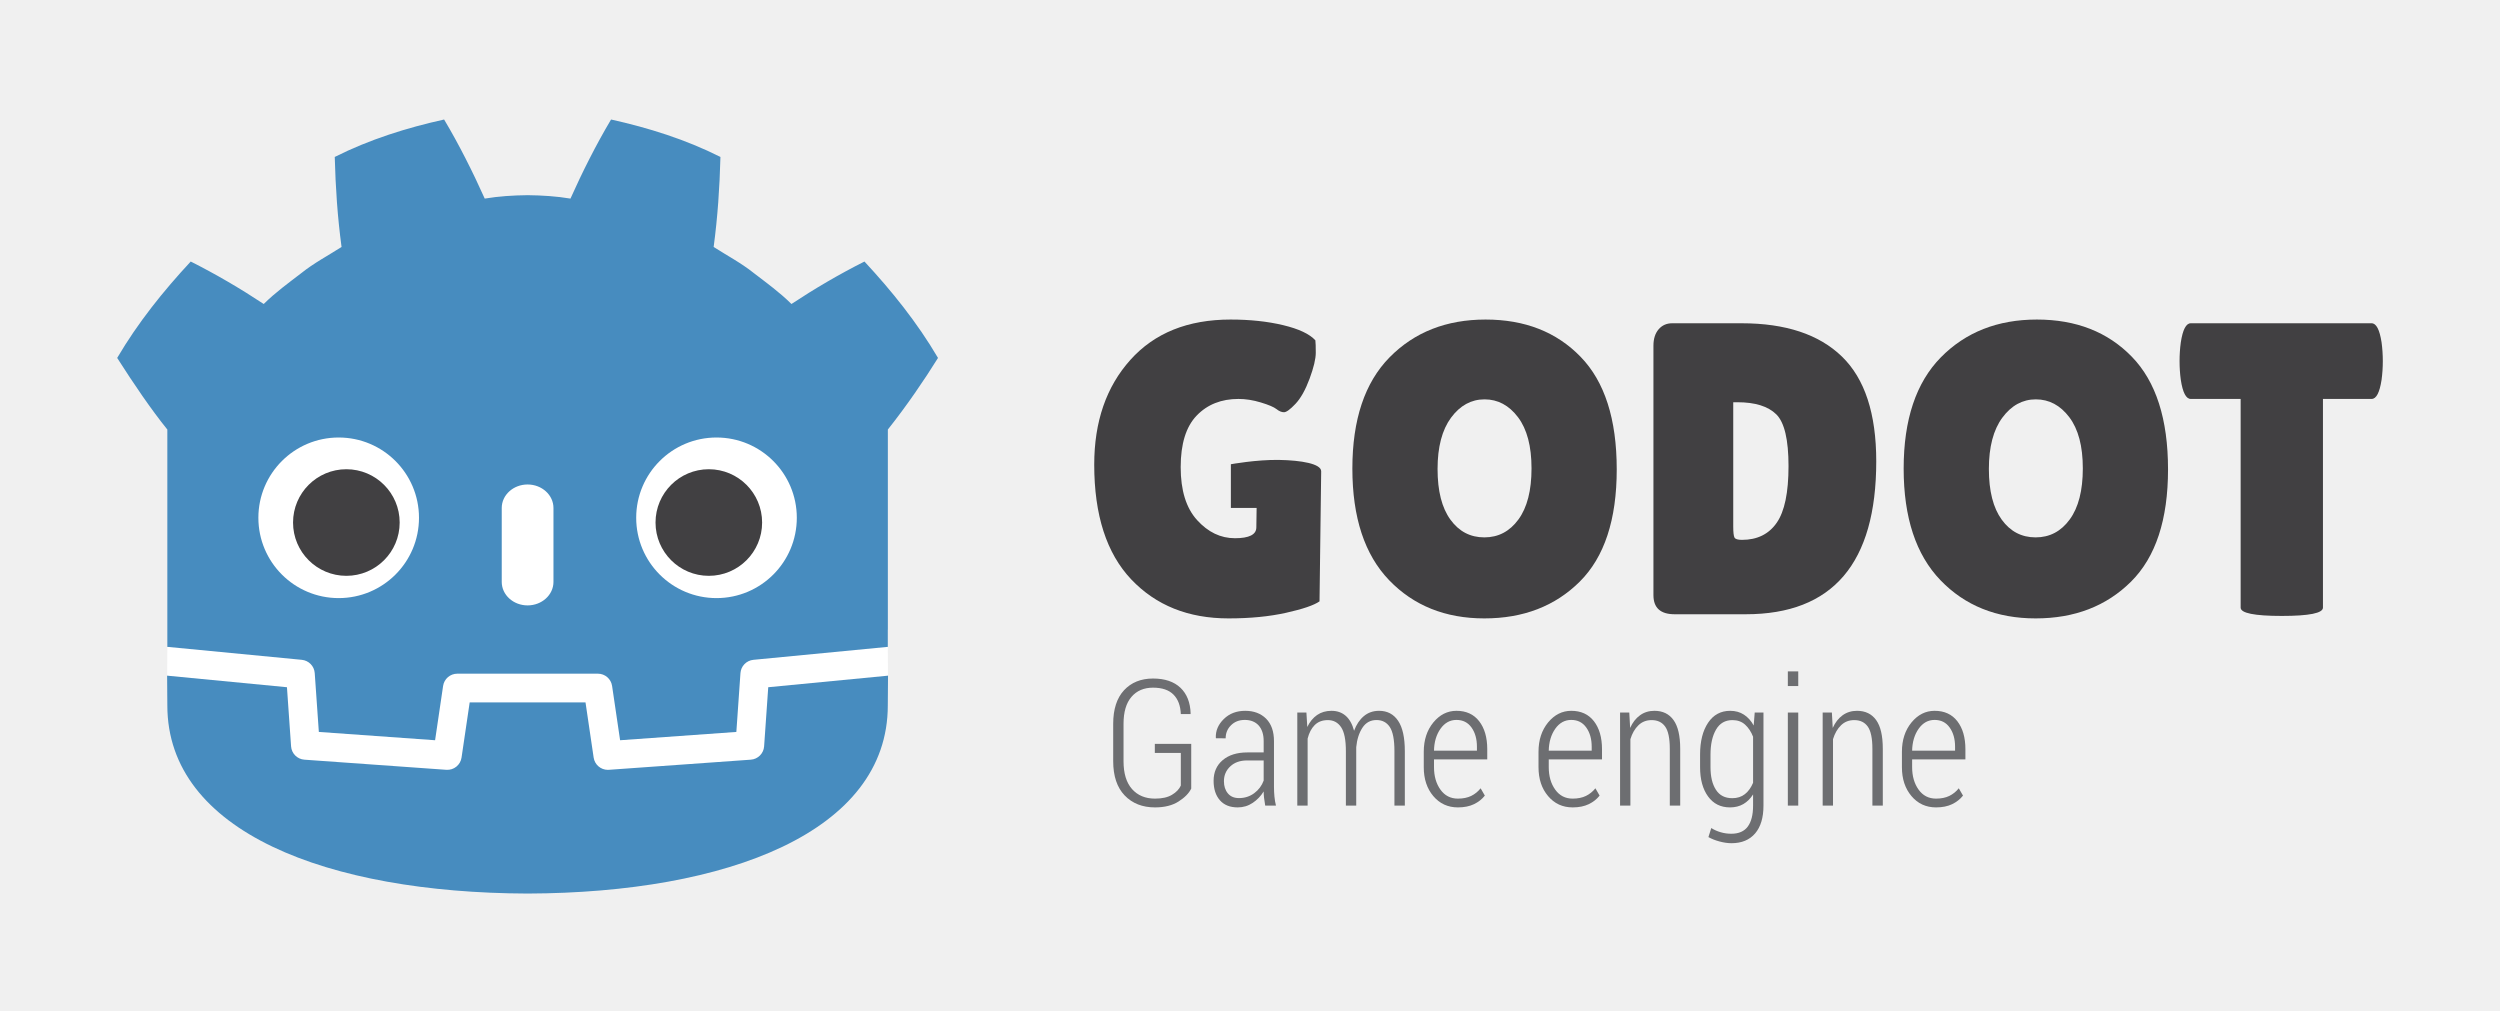
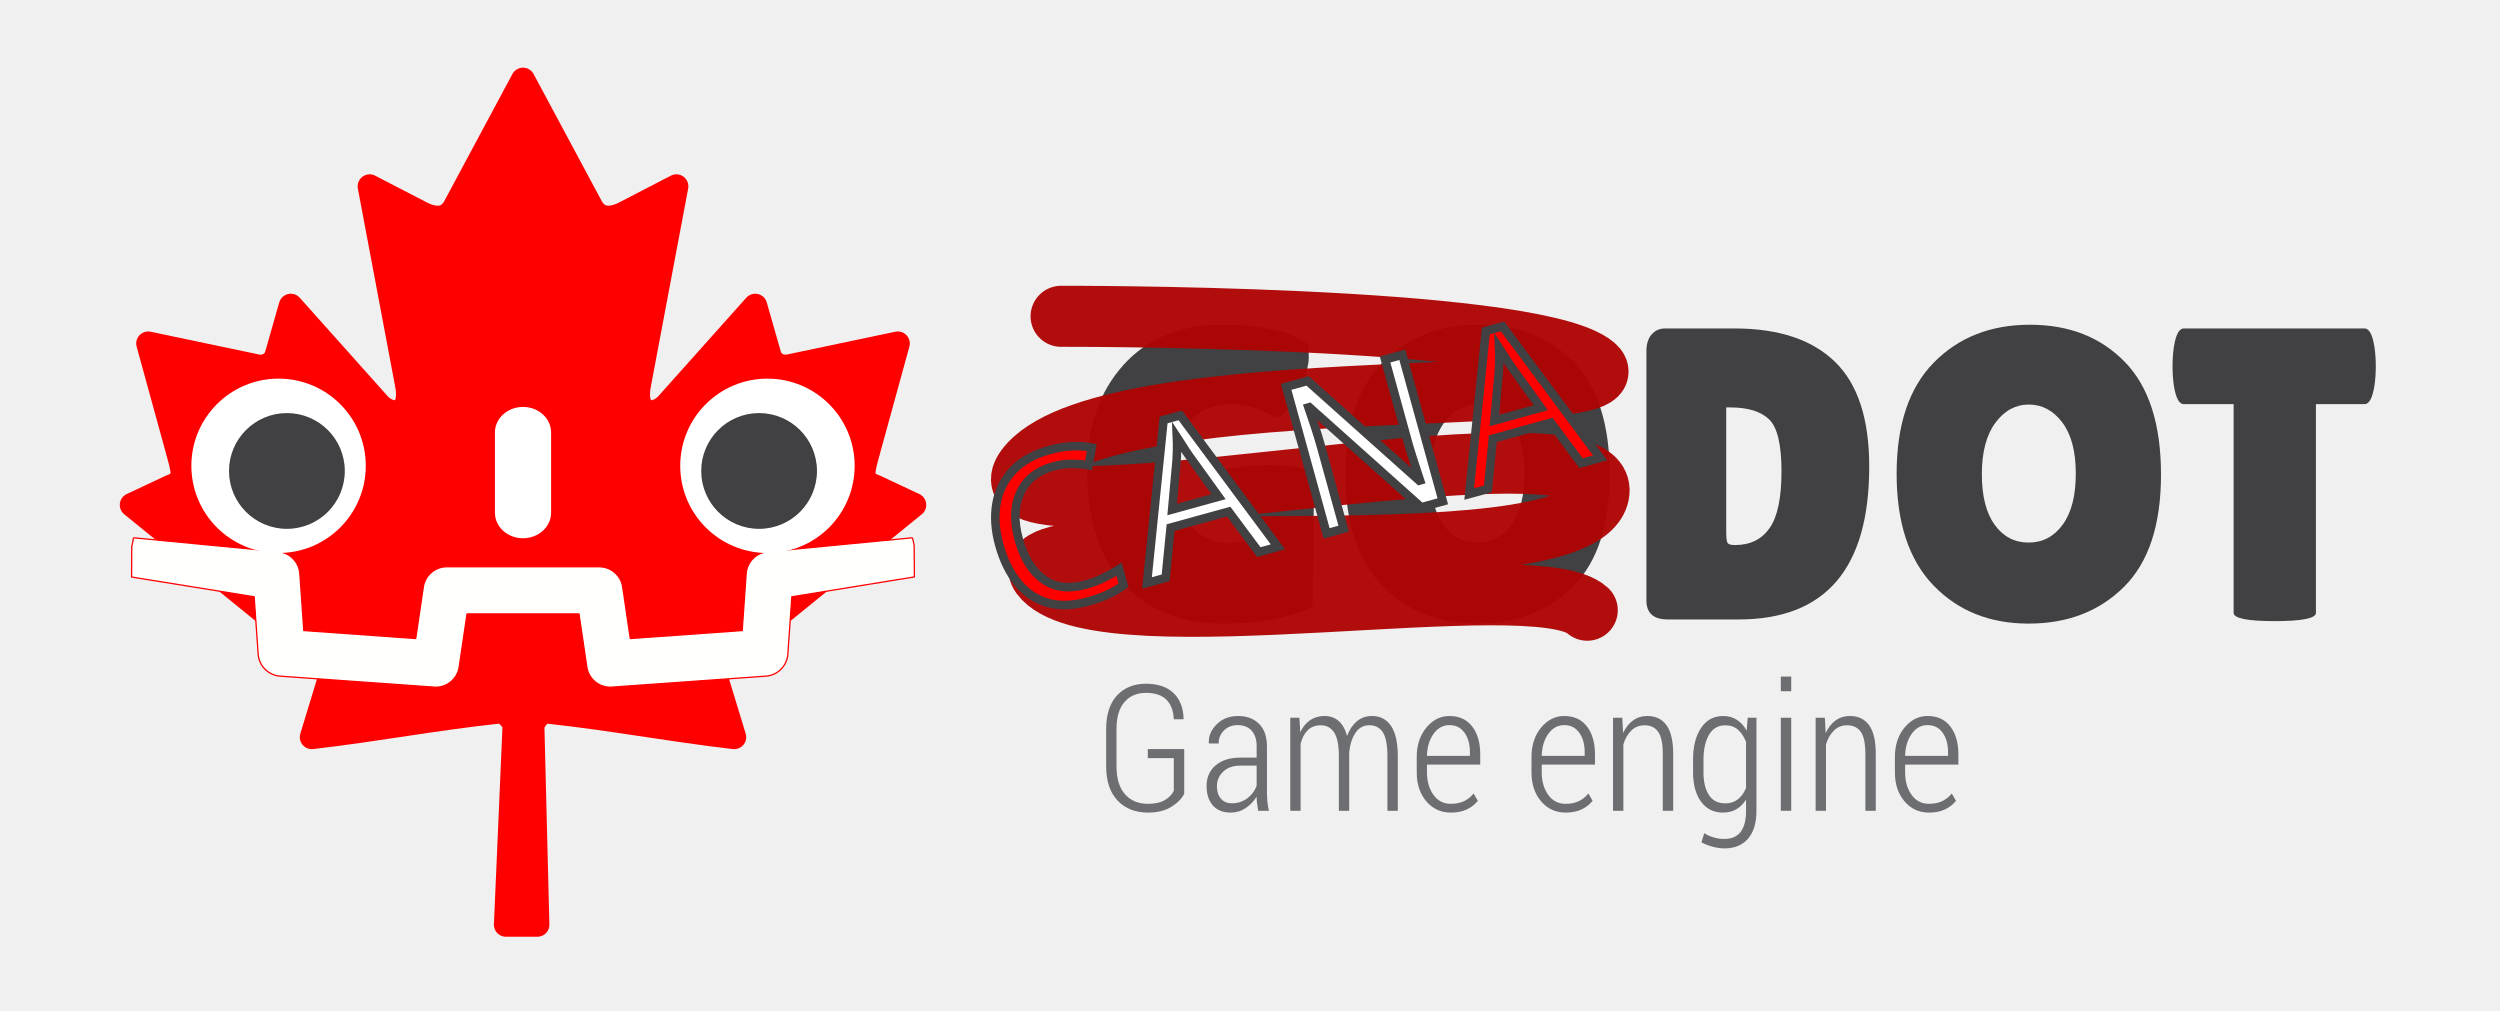
<svg xmlns="http://www.w3.org/2000/svg" id="svg2" version="1.1" xml:space="preserve" width="1024" height="414" viewBox="0 0 960 388.125">
  <defs id="defs6">
+     <rect x="379.95" y="34.06" width="391.107" height="76.93" id="rect10397" />
+     <rect x="374.077" y="37.584" width="337.668" height="68.708" id="rect8477" />
    <clipPath clipPathUnits="userSpaceOnUse" id="clipPath16">
      <path d="M 0,595.276 H 841.89 V 0 H 0 Z" id="path18" />
    </clipPath>
  </defs>
  <g id="g10" transform="matrix(1.25,0,0,-1.25,-94.25,597.4987)">
    <g id="g12">
      <g id="g14" clip-path="url(#clipPath16)">
-         <g id="g20" transform="matrix(1.131053,0,0,1.131053,531.4495,355.3157)" style="stroke-width:0.884">
+         <g id="g20" transform="matrix(1.131053,0,0,1.131053,529.2915,353.721)" style="stroke-width:0.884">
          <path d="m 0,0 c -3.611,0 -6.636,-1.659 -9.09,-4.967 -2.441,-3.311 -3.668,-7.958 -3.668,-13.938 0,-5.993 1.166,-10.581 3.503,-13.778 2.333,-3.207 5.398,-4.804 9.2,-4.804 3.8,0 6.887,1.617 9.258,4.862 2.371,3.233 3.559,7.861 3.559,13.886 0,6.02 -1.227,10.654 -3.673,13.89 C 6.646,-1.617 3.616,0 0,0 m -0.055,-59.493 c -10.573,0 -19.195,3.46 -25.859,10.379 -6.655,6.925 -9.984,17.03 -9.984,30.314 0,13.292 3.367,23.356 10.101,30.209 6.736,6.844 15.431,10.269 26.082,10.269 10.649,0 19.251,-3.363 25.794,-10.109 6.555,-6.733 9.827,-16.94 9.827,-30.591 0,-13.661 -3.348,-23.822 -10.05,-30.49 -6.702,-6.654 -15.333,-9.981 -25.911,-9.981" style="fill:#414042;fill-opacity:1;fill-rule:nonzero;stroke:none;stroke-width:0.884" id="path22" />
        </g>
-         <g id="g24" transform="matrix(1.131053,0,0,1.131053,607.8515,354.431)" style="stroke-width:0.884">
+         <g id="g24" transform="matrix(1.131053,0,0,1.131053,605.6935,352.8363)" style="fill:#414042;fill-opacity:1;stroke-width:0.884">
          <path d="m 0,0 v -33.768 c 0,-1.577 0.116,-2.571 0.342,-2.988 0.224,-0.415 0.903,-0.623 2.029,-0.623 4.144,0 7.283,1.548 9.429,4.634 2.151,3.083 3.215,8.216 3.215,15.405 0,7.192 -1.113,11.878 -3.325,14.055 C 9.467,-1.102 5.946,0 1.129,0 Z m -21.675,-52.392 v 67.735 c 0,1.883 0.468,3.369 1.413,4.471 0.939,1.085 2.161,1.636 3.671,1.636 H 2.263 c 11.965,0 21.053,-3.018 27.257,-9.04 6.215,-6.02 9.322,-15.499 9.322,-28.447 0,-27.7 -11.821,-41.547 -35.456,-41.547 h -19.302 c -3.836,0 -5.759,1.727 -5.759,5.192" style="fill:#414042;fill-opacity:1;fill-rule:nonzero;stroke:none;stroke-width:0.884" id="path26" />
        </g>
-         <g id="g28" transform="matrix(1.131053,0,0,1.131053,700.8107,355.3157)" style="stroke-width:0.884">
+         <g id="g28" transform="matrix(1.131053,0,0,1.131053,698.6526,353.721)" style="stroke-width:0.884">
          <path d="m 0,0 c -3.612,0 -6.645,-1.659 -9.095,-4.967 -2.44,-3.311 -3.662,-7.958 -3.662,-13.938 0,-5.993 1.169,-10.581 3.499,-13.778 2.33,-3.207 5.398,-4.804 9.2,-4.804 3.801,0 6.89,1.617 9.258,4.862 2.372,3.233 3.56,7.861 3.56,13.886 0,6.02 -1.225,10.654 -3.671,13.89 C 6.642,-1.617 3.616,0 0,0 m -0.058,-59.493 c -10.577,0 -19.193,3.46 -25.851,10.379 -6.663,6.925 -9.993,17.03 -9.993,30.314 0,13.292 3.367,23.356 10.1,30.209 6.741,6.844 15.431,10.269 26.086,10.269 10.651,0 19.246,-3.363 25.797,-10.109 6.55,-6.733 9.822,-16.94 9.822,-30.591 0,-13.661 -3.349,-23.822 -10.05,-30.49 -6.699,-6.654 -15.338,-9.981 -25.911,-9.981" style="fill:#414042;fill-opacity:1;fill-rule:nonzero;stroke:none;stroke-width:0.884" id="path30" />
        </g>
-         <g id="g32" transform="matrix(1.131053,0,0,1.131053,789.0113,291.3351)" style="stroke-width:0.884">
+         <g id="g32" transform="matrix(1.131053,0,0,1.131053,786.8533,289.7405)" style="stroke-width:0.884">
          <path d="m 0,0 c 0,-1.496 -3.721,-2.255 -11.176,-2.255 -7.448,0 -11.18,0.759 -11.18,2.255 v 56.681 h -13.545 c -1.281,0 -2.185,1.727 -2.71,5.198 -0.226,1.652 -0.334,3.343 -0.334,5.077 0,1.724 0.108,3.422 0.334,5.077 0.525,3.462 1.429,5.202 2.71,5.202 h 49.112 c 1.279,0 2.179,-1.74 2.712,-5.202 0.221,-1.655 0.335,-3.353 0.335,-5.077 0,-1.734 -0.114,-3.425 -0.335,-5.077 C 15.39,58.408 14.49,56.681 13.211,56.681 H 0 Z" style="fill:#414042;fill-opacity:1;fill-rule:nonzero;stroke:none;stroke-width:0.884" id="path34" />
        </g>
-         <g id="g36" transform="matrix(1.131053,0,0,1.131053,468.2655,336.7128)" style="stroke-width:0.884">
+         <g id="g36" transform="matrix(1.131053,0,0,1.131053,466.1074,335.1181)" style="stroke-width:0.884">
          <path d="m 0,0 c -6.078,0.094 -13.034,-1.173 -13.034,-1.173 v -11.863 h 6.995 l -0.078,-5.288 c 0,-1.959 -1.942,-2.943 -5.815,-2.943 -3.878,0 -7.303,1.642 -10.274,4.917 -2.978,3.279 -4.459,8.072 -4.459,14.388 0,6.329 1.447,10.995 4.345,14.006 2.892,3.008 6.683,4.517 11.346,4.517 1.959,0 3.987,-0.316 6.096,-0.961 2.11,-0.639 3.519,-1.238 4.238,-1.799 0.713,-0.577 1.391,-0.85 2.032,-0.85 0.638,0 1.671,0.746 3.1,2.255 1.431,1.505 2.713,3.786 3.844,6.827 1.126,3.057 1.69,5.4 1.69,7.062 0,1.649 -0.036,2.786 -0.109,3.386 -1.581,1.73 -4.499,3.102 -8.755,4.122 -4.248,1.017 -9.011,1.522 -14.28,1.522 -11.594,0 -20.66,-3.65 -27.207,-10.95 -6.552,-7.303 -9.822,-16.783 -9.822,-28.452 0,-13.701 3.347,-24.087 10.041,-31.162 6.706,-7.074 15.51,-10.607 26.425,-10.607 5.87,0 11.08,0.505 15.632,1.522 4.557,1.013 7.586,2.053 9.093,3.105 l 0.452,35.33 C 11.496,-1.036 6.078,-0.104 0,0" style="fill:#414042;fill-opacity:1;fill-rule:nonzero;stroke:none;stroke-width:0.884" id="path38" />
        </g>
-         <g id="g40" transform="matrix(1.131053,0,0,1.131053,441.3472,235.7512)" style="stroke-width:0.884">
+         <g id="g40" transform="matrix(1.131053,0,0,1.131053,439.1892,234.1566)" style="stroke-width:0.884">
          <path d="m 0,0 c -0.624,-1.28 -1.771,-2.454 -3.449,-3.516 -1.676,-1.069 -3.805,-1.6 -6.391,-1.6 -3.412,0 -6.156,1.075 -8.24,3.249 -2.076,2.157 -3.116,5.266 -3.116,9.323 v 10.116 c 0,3.969 0.98,7.013 2.946,9.138 1.962,2.108 4.59,3.177 7.872,3.177 3.208,0 5.695,-0.844 7.455,-2.513 1.755,-1.675 2.677,-4.015 2.757,-7.003 L -0.21,20.238 h -2.619 c -0.094,2.29 -0.759,4.057 -2.01,5.305 -1.244,1.238 -3.095,1.864 -5.539,1.864 -2.473,0 -4.432,-0.837 -5.866,-2.516 -1.43,-1.675 -2.143,-4.103 -2.143,-7.293 V 7.424 c 0,-3.308 0.771,-5.83 2.311,-7.567 1.54,-1.724 3.616,-2.588 6.236,-2.588 1.913,0 3.451,0.339 4.602,1.033 1.155,0.684 1.956,1.519 2.409,2.51 v 8.861 h -7.06 v 2.463 H 0 Z" style="fill:#6d6e71;fill-opacity:1;fill-rule:nonzero;stroke:none;stroke-width:0.884" id="path42" />
        </g>
-         <g id="g44" transform="matrix(1.131053,0,0,1.131053,456.0153,232.825)" style="stroke-width:0.884">
+         <g id="g44" transform="matrix(1.131053,0,0,1.131053,453.8572,231.2303)" style="stroke-width:0.884">
          <path d="m 0,0 c 1.553,0 2.936,0.44 4.144,1.336 1.21,0.9 2.058,2.037 2.561,3.422 v 5.468 H 2.213 c -1.91,0 -3.44,-0.541 -4.585,-1.623 C -3.52,7.528 -4.088,6.185 -4.088,4.588 -4.088,3.239 -3.733,2.131 -3.014,1.277 -2.296,0.42 -1.292,0 0,0 M 7.124,-2.04 C 6.984,-1.164 6.875,-0.453 6.806,0.104 6.739,0.671 6.705,1.235 6.705,1.808 5.938,0.554 4.948,-0.486 3.725,-1.301 2.504,-2.122 1.146,-2.529 -0.35,-2.529 c -2.092,0 -3.701,0.648 -4.84,1.946 -1.132,1.303 -1.704,3.059 -1.704,5.276 0,2.343 0.823,4.223 2.473,5.618 1.649,1.395 3.89,2.092 6.709,2.092 h 4.417 v 3.106 c 0,1.786 -0.456,3.193 -1.351,4.21 -0.914,1.004 -2.17,1.512 -3.791,1.512 -1.508,0 -2.752,-0.479 -3.728,-1.45 -0.973,-0.965 -1.456,-2.144 -1.456,-3.549 l -2.623,0.023 -0.046,0.137 c -0.074,1.906 0.647,3.591 2.168,5.084 1.515,1.489 3.459,2.229 5.825,2.229 2.338,0 4.22,-0.711 5.657,-2.128 1.429,-1.431 2.146,-3.471 2.146,-6.124 V 3.057 c 0,-0.903 0.042,-1.78 0.121,-2.617 0.081,-0.848 0.212,-1.665 0.417,-2.48 z" style="fill:#6d6e71;fill-opacity:1;fill-rule:nonzero;stroke:none;stroke-width:0.884" id="path46" />
        </g>
-         <g id="g48" transform="matrix(1.131053,0,0,1.131053,476.7303,259.1052)" style="stroke-width:0.884">
+         <g id="g48" transform="matrix(1.131053,0,0,1.131053,474.5723,257.5106)" style="stroke-width:0.884">
          <path d="m 0,0 0.24,-3.923 c 0.664,1.404 1.554,2.486 2.657,3.255 1.107,0.759 2.41,1.138 3.906,1.138 1.527,0 2.814,-0.444 3.852,-1.343 1.039,-0.896 1.805,-2.252 2.292,-4.074 0.623,1.682 1.505,3.011 2.65,3.973 1.145,0.964 2.534,1.444 4.143,1.444 2.217,0 3.937,-0.897 5.156,-2.692 1.224,-1.799 1.834,-4.559 1.834,-8.288 v -14.765 h -2.823 v 14.814 c 0,3.1 -0.429,5.283 -1.263,6.538 -0.839,1.257 -2.042,1.89 -3.598,1.89 -1.637,0 -2.915,-0.691 -3.834,-2.096 -0.914,-1.405 -1.478,-3.161 -1.683,-5.282 v -0.655 -15.209 H 10.72 v 14.798 c 0,3.027 -0.424,5.194 -1.292,6.488 -0.864,1.294 -2.066,1.936 -3.609,1.936 -1.475,0 -2.668,-0.45 -3.562,-1.342 -0.9,-0.897 -1.54,-2.125 -1.928,-3.683 V -25.275 H -2.477 V 0 Z" style="fill:#6d6e71;fill-opacity:1;fill-rule:nonzero;stroke:none;stroke-width:0.884" id="path50" />
        </g>
-         <g id="g52" transform="matrix(1.131053,0,0,1.131053,522.8228,256.8387)" style="stroke-width:0.884">
+         <g id="g52" transform="matrix(1.131053,0,0,1.131053,520.6647,255.244)" style="stroke-width:0.884">
          <path d="m 0,0 c -1.758,0 -3.202,-0.802 -4.334,-2.402 -1.133,-1.606 -1.718,-3.585 -1.765,-5.944 h 11.66 v 1.082 c 0,2.086 -0.489,3.823 -1.469,5.201 C 3.106,-0.684 1.745,0 0,0 m 0.397,-23.76 c -2.725,0 -4.954,1.026 -6.685,3.073 -1.726,2.043 -2.591,4.657 -2.591,7.841 v 4.197 c 0,3.19 0.867,5.85 2.602,7.965 1.739,2.105 3.828,3.158 6.277,3.158 2.648,0 4.699,-0.939 6.164,-2.823 1.468,-1.887 2.201,-4.422 2.201,-7.603 v -2.773 H -6.099 v -2.102 c 0,-2.447 0.586,-4.484 1.752,-6.11 1.168,-1.63 2.755,-2.438 4.744,-2.438 1.382,0 2.585,0.244 3.588,0.724 1.003,0.491 1.863,1.179 2.578,2.082 l 1.149,-1.988 C 6.949,-21.525 5.96,-22.307 4.753,-22.887 3.549,-23.464 2.094,-23.76 0.397,-23.76" style="fill:#6d6e71;fill-opacity:1;fill-rule:nonzero;stroke:none;stroke-width:0.884" id="path54" />
        </g>
-         <g id="g56" transform="matrix(1.131053,0,0,1.131053,558.0805,256.8387)" style="stroke-width:0.884">
+         <g id="g56" transform="matrix(1.131053,0,0,1.131053,555.9225,255.244)" style="stroke-width:0.884">
          <path d="M 0,0 C -1.763,0 -3.21,-0.802 -4.341,-2.402 -5.467,-4.008 -6.053,-5.987 -6.104,-8.346 H 5.559 v 1.082 c 0,2.086 -0.488,3.823 -1.474,5.201 C 3.104,-0.684 1.744,0 0,0 m 0.394,-23.76 c -2.726,0 -4.951,1.026 -6.679,3.073 -1.733,2.043 -2.6,4.657 -2.6,7.841 v 4.197 c 0,3.19 0.871,5.85 2.602,7.965 1.744,2.105 3.834,3.158 6.283,3.158 2.643,0 4.703,-0.939 6.164,-2.823 1.463,-1.887 2.197,-4.422 2.197,-7.603 v -2.773 H -6.104 v -2.102 c 0,-2.447 0.587,-4.484 1.76,-6.11 1.162,-1.63 2.742,-2.438 4.738,-2.438 1.387,0 2.585,0.244 3.585,0.724 1.007,0.491 1.866,1.179 2.589,2.082 l 1.141,-1.988 c -0.764,-0.968 -1.75,-1.75 -2.959,-2.33 -1.204,-0.577 -2.658,-0.873 -4.356,-0.873" style="fill:#6d6e71;fill-opacity:1;fill-rule:nonzero;stroke:none;stroke-width:0.884" id="path58" />
        </g>
-         <g id="g60" transform="matrix(1.131053,0,0,1.131053,575.9168,259.1052)" style="stroke-width:0.884">
+         <g id="g60" transform="matrix(1.131053,0,0,1.131053,573.7587,257.5106)" style="stroke-width:0.884">
          <path d="m 0,0 0.23,-4.178 c 0.674,1.483 1.564,2.634 2.682,3.435 1.108,0.805 2.413,1.213 3.914,1.213 2.258,0 3.988,-0.835 5.189,-2.513 1.214,-1.675 1.815,-4.279 1.815,-7.812 v -15.42 h -2.825 v 15.394 c 0,2.888 -0.423,4.905 -1.264,6.075 -0.836,1.17 -2.065,1.753 -3.665,1.753 -1.435,0 -2.638,-0.466 -3.603,-1.414 C 1.504,-4.406 0.782,-5.657 0.301,-7.234 V -25.275 H -2.504 V 0 Z" style="fill:#6d6e71;fill-opacity:1;fill-rule:nonzero;stroke:none;stroke-width:0.884" id="path62" />
        </g>
-         <g id="g64" transform="matrix(1.131053,0,0,1.131053,600.8685,242.3088)" style="stroke-width:0.884">
+         <g id="g64" transform="matrix(1.131053,0,0,1.131053,598.7105,240.7142)" style="stroke-width:0.884">
          <path d="m 0,0 c 0,-2.565 0.486,-4.605 1.472,-6.123 0.974,-1.532 2.457,-2.288 4.436,-2.288 1.356,0 2.498,0.361 3.435,1.101 0.934,0.74 1.672,1.77 2.218,3.077 v 12.52 c -0.525,1.346 -1.246,2.434 -2.157,3.272 -0.91,0.824 -2.062,1.238 -3.448,1.238 -1.975,0 -3.468,-0.86 -4.46,-2.587 C 0.497,8.48 0,6.224 0,3.454 Z m -2.833,3.454 c 0,3.582 0.723,6.459 2.177,8.627 1.442,2.157 3.448,3.239 6.004,3.239 1.419,0 2.664,-0.346 3.728,-1.04 1.066,-0.681 1.947,-1.678 2.654,-2.946 l 0.274,3.516 h 2.381 v -25.298 c 0,-3.239 -0.751,-5.749 -2.26,-7.525 -1.511,-1.769 -3.657,-2.665 -6.428,-2.665 -0.996,0 -2.067,0.156 -3.212,0.459 -1.147,0.303 -2.162,0.701 -3.052,1.2 l 0.776,2.463 c 0.759,-0.492 1.608,-0.873 2.548,-1.141 0.932,-0.277 1.895,-0.41 2.894,-0.41 2.009,0 3.498,0.645 4.46,1.932 0.966,1.304 1.45,3.19 1.45,5.687 v 3.057 c -0.717,-1.138 -1.597,-2.011 -2.64,-2.614 -1.039,-0.606 -2.253,-0.909 -3.622,-0.909 -2.539,0 -4.53,0.994 -5.968,2.982 C -2.11,-5.948 -2.833,-3.301 -2.833,0 Z" style="fill:#6d6e71;fill-opacity:1;fill-rule:nonzero;stroke:none;stroke-width:0.884" id="path66" />
        </g>
-         <path d="m 627.823,230.518 h -3.201 v 28.587 h 3.201 z m 0,36.726 h -3.201 v 4.504 h 3.201 z" style="fill:#6d6e71;fill-opacity:1;fill-rule:nonzero;stroke:none;stroke-width:1" id="path68" />
-         <g id="g70" transform="matrix(1.131053,0,0,1.131053,638.1538,259.1052)" style="stroke-width:0.884">
+         <path d="m 625.665,228.923 h -3.201 v 28.587 h 3.201 z m 0,36.726 h -3.201 v 4.504 h 3.201 z" style="fill:#6d6e71;fill-opacity:1;fill-rule:nonzero;stroke:none;stroke-width:1" id="path68" />
+         <g id="g70" transform="matrix(1.131053,0,0,1.131053,635.9958,257.5106)" style="stroke-width:0.884">
          <path d="m 0,0 0.23,-4.178 c 0.676,1.483 1.562,2.634 2.678,3.435 1.115,0.805 2.422,1.213 3.916,1.213 2.258,0 3.995,-0.835 5.199,-2.513 1.211,-1.675 1.807,-4.279 1.807,-7.812 v -15.42 h -2.825 v 15.394 c 0,2.888 -0.422,4.905 -1.261,6.075 -0.843,1.17 -2.063,1.753 -3.668,1.753 -1.434,0 -2.635,-0.466 -3.599,-1.414 C 1.51,-4.406 0.785,-5.657 0.306,-7.234 V -25.275 H -2.503 V 0 Z" style="fill:#6d6e71;fill-opacity:1;fill-rule:nonzero;stroke:none;stroke-width:0.884" id="path72" />
        </g>
-         <g id="g74" transform="matrix(1.131053,0,0,1.131053,669.7088,256.8387)" style="stroke-width:0.884">
+         <g id="g74" transform="matrix(1.131053,0,0,1.131053,667.5508,255.244)" style="stroke-width:0.884">
          <path d="M 0,0 C -1.763,0 -3.208,-0.802 -4.334,-2.402 -5.463,-4.008 -6.052,-5.987 -6.102,-8.346 H 5.56 v 1.082 c 0,2.086 -0.486,3.823 -1.47,5.201 C 3.109,-0.684 1.747,0 0,0 m 0.401,-23.76 c -2.733,0 -4.958,1.026 -6.681,3.073 -1.73,2.043 -2.595,4.657 -2.595,7.841 v 4.197 c 0,3.19 0.865,5.85 2.6,7.965 1.739,2.105 3.831,3.158 6.275,3.158 2.646,0 4.706,-0.939 6.172,-2.823 1.462,-1.887 2.195,-4.422 2.195,-7.603 v -2.773 H -6.102 v -2.102 c 0,-2.447 0.59,-4.484 1.757,-6.11 1.166,-1.63 2.748,-2.438 4.746,-2.438 1.382,0 2.579,0.244 3.578,0.724 1.012,0.491 1.869,1.179 2.591,2.082 l 1.147,-1.988 c -0.769,-0.968 -1.755,-1.75 -2.962,-2.33 -1.203,-0.577 -2.658,-0.873 -4.354,-0.873" style="fill:#6d6e71;fill-opacity:1;fill-rule:nonzero;stroke:none;stroke-width:0.884" id="path76" />
        </g>
-         <g id="g78" transform="matrix(1.131053,0,0,1.131053,348.1311,279.2668)" style="stroke-width:0.884">
-           <path d="m 0,0 c 0,0 -0.325,1.994 -0.515,1.976 l -36.182,-3.491 c -2.879,-0.278 -5.115,-2.574 -5.317,-5.459 l -0.994,-14.247 -27.992,-1.997 -1.904,12.912 c -0.424,2.872 -2.932,5.037 -5.835,5.037 h -38.188 c -2.902,0 -5.41,-2.165 -5.834,-5.037 l -1.905,-12.912 -27.992,1.997 -0.994,14.247 c -0.202,2.886 -2.438,5.182 -5.317,5.46 l -36.2,3.49 c -0.187,0.018 -0.324,-1.978 -0.511,-1.978 l -0.049,-7.83 30.658,-4.944 1.004,-14.374 c 0.203,-2.91 2.551,-5.263 5.463,-5.472 l 38.551,-2.75 c 0.146,-0.01 0.29,-0.016 0.434,-0.016 2.897,0 5.401,2.166 5.825,5.038 l 1.959,13.286 h 28.005 l 1.959,-13.286 c 0.423,-2.871 2.93,-5.037 5.831,-5.037 0.142,0 0.284,0.005 0.423,0.015 l 38.556,2.75 c 2.911,0.209 5.26,2.562 5.463,5.472 l 1.003,14.374 30.645,4.966 z" style="fill:#ffffff;fill-opacity:1;fill-rule:nonzero;stroke:none;stroke-width:0.884" id="path80" />
+         <g id="g1106" transform="translate(-249.1805,195.4063)">
+           <path id="path8" style="fill:#ff0000;stroke:#ff0000;stroke-width:7.377;stroke-linejoin:round;stroke-miterlimit:4;stroke-dasharray:none;stroke-opacity:1;paint-order:normal" d="m 485.246,258.116 -20.992,-39.152 c -2.382,-4.255 -6.649,-3.861 -10.917,-1.484 l -15.197,7.87 11.326,-60.136 c 2.382,-10.986 -5.26,-10.986 -9.032,-6.236 l -26.522,29.691 -4.306,-15.078 c -0.497,-1.98 -2.68,-4.06 -5.955,-3.565 l -33.538,7.051 8.809,-32.026 c 1.886,-7.126 3.356,-10.076 -1.904,-11.956 l -11.954,-5.619 57.733,-46.894 c 2.285,-1.773 3.44,-4.964 2.626,-7.854 l -5.053,-16.581 c 19.878,2.291 37.689,5.739 57.578,7.862 1.756,0.187 4.695,-2.71 4.683,-4.745 l -2.634,-60.75 h 9.664 l -1.521,60.62 c -0.012,2.035 2.655,5.063 4.411,4.875 19.888,-2.123 37.699,-5.571 57.577,-7.862 l -5.053,16.582 c -0.814,2.889 0.341,6.08 2.626,7.853 l 57.733,46.895 -11.954,5.619 c -5.26,1.879 -3.79,4.829 -1.904,11.956 l 8.809,32.026 -33.538,-7.051 c -3.275,-0.495 -5.459,1.584 -5.955,3.565 l -4.306,15.078 -26.522,-29.691 c -3.772,-4.75 -11.414,-4.751 -9.032,6.236 l 11.326,60.136 -15.197,-7.87 c -4.268,-2.377 -8.535,-2.771 -10.917,1.484 z" />
+           <g id="g78-3" transform="matrix(1.228291,0,0,1.228291,605.4146,114.9521)" style="fill:#fffffd;fill-opacity:1;stroke:#ff0000;stroke-width:0.32;stroke-linejoin:round;stroke-miterlimit:4;stroke-dasharray:none;stroke-opacity:1">
+             <path d="m 0,0 c 0,0 -0.325,1.994 -0.515,1.976 l -36.182,-3.491 c -2.879,-0.278 -5.115,-2.574 -5.317,-5.459 l -0.994,-14.247 -27.992,-1.997 -1.904,12.912 c -0.424,2.872 -2.932,5.037 -5.835,5.037 h -38.188 c -2.902,0 -5.41,-2.165 -5.834,-5.037 l -1.905,-12.912 -27.992,1.997 -0.994,14.247 c -0.202,2.886 -2.438,5.182 -5.317,5.46 l -36.2,3.49 c -0.187,0.018 -0.324,-1.978 -0.511,-1.978 l -0.049,-7.83 30.658,-4.944 1.004,-14.374 c 0.203,-2.91 2.551,-5.263 5.463,-5.472 l 38.551,-2.75 c 0.146,-0.01 0.29,-0.016 0.434,-0.016 2.897,0 5.401,2.166 5.825,5.038 l 1.959,13.286 h 28.005 l 1.959,-13.286 c 0.423,-2.871 2.93,-5.037 5.831,-5.037 0.142,0 0.284,0.005 0.423,0.015 l 38.556,2.75 c 2.911,0.209 5.26,2.562 5.463,5.472 l 1.003,14.374 30.645,4.966 z" style="fill:#fffffd;fill-opacity:1;fill-rule:nonzero;stroke:#ff0000;stroke-width:0.32;stroke-linejoin:round;stroke-miterlimit:4;stroke-dasharray:none;stroke-opacity:1" id="path80-1" />
+           </g>
+           <g id="g90-3" transform="matrix(1.228291,0,0,1.228291,436.949,139.4999)" style="stroke-width:0.32">
+             <path d="m 0,0 c 0,-12.052 -9.765,-21.815 -21.813,-21.815 -12.042,0 -21.81,9.763 -21.81,21.815 0,12.044 9.768,21.802 21.81,21.802 C -9.765,21.802 0,12.044 0,0" style="fill:#ffffff;fill-opacity:1;fill-rule:nonzero;stroke:none;stroke-width:0.32" id="path92-5" />
+           </g>
+           <g id="g94-6" transform="matrix(1.228291,0,0,1.228291,430.5022,137.9107)" style="stroke-width:0.32">
+             <path d="m 0,0 c 0,-7.994 -6.479,-14.473 -14.479,-14.473 -7.996,0 -14.479,6.479 -14.479,14.473 0,7.994 6.483,14.479 14.479,14.479 C -6.479,14.479 0,7.994 0,0" style="fill:#414042;fill-opacity:1;fill-rule:nonzero;stroke:none;stroke-width:0.32" id="path96-2" />
+           </g>
+           <g id="g98-9" transform="matrix(1.228291,0,0,1.228291,485.2472,108.4802)" style="stroke-width:0.32">
+             <path d="m 0,7.135 c -3.878,0 -7.021,2.858 -7.021,6.381 v 20.081 c 0,3.52 3.143,6.381 7.021,6.381 3.878,0 7.028,-2.861 7.028,-6.381 v -20.081 C 7.028,9.993 3.878,7.135 0,7.135" style="fill:#ffffff;fill-opacity:1;fill-rule:nonzero;stroke:none;stroke-width:0.32" id="path100-1" />
+           </g>
+           <g id="g102-2" transform="matrix(1.228291,0,0,1.228291,533.5467,139.4987)" style="stroke-width:0.32">
+             <path d="m 0,0 c 0,-12.052 9.765,-21.815 21.815,-21.815 12.041,0 21.808,9.763 21.808,21.815 0,12.044 -9.767,21.802 -21.808,21.802 C 9.765,21.802 0,12.044 0,0" style="fill:#ffffff;fill-opacity:1;fill-rule:nonzero;stroke:none;stroke-width:0.32" id="path104-7" />
+           </g>
+           <g id="g106-0" transform="matrix(1.228291,0,0,1.228291,539.9952,137.9095)" style="stroke-width:0.32">
+             <path d="m 0,0 c 0,-7.994 6.477,-14.473 14.471,-14.473 8.002,0 14.479,6.479 14.479,14.473 0,7.994 -6.477,14.479 -14.479,14.479 C 6.477,14.479 0,7.994 0,0" style="fill:#414042;fill-opacity:1;fill-rule:nonzero;stroke:none;stroke-width:0.32" id="path108-9" />
+           </g>
        </g>
-         <g id="g82" transform="matrix(1.131053,0,0,1.131053,126.8061,346.0453)" style="stroke-width:0.884">
-           <path d="m 0,0 v -47.514 -6.035 -5.492 c 0.108,-0.001 0.216,-0.005 0.323,-0.015 l 36.196,-3.49 c 1.896,-0.183 3.382,-1.709 3.514,-3.609 l 1.116,-15.978 31.574,-2.253 2.175,14.747 c 0.282,1.912 1.922,3.329 3.856,3.329 h 38.188 c 1.933,0 3.573,-1.417 3.855,-3.329 l 2.175,-14.747 31.575,2.253 1.115,15.978 c 0.133,1.9 1.618,3.425 3.514,3.609 l 36.182,3.49 c 0.107,0.01 0.214,0.014 0.322,0.015 v 4.711 l 0.015,0.005 V 0 c 5.097,6.416 9.923,13.494 13.621,19.449 -5.651,9.62 -12.575,18.217 -19.976,26.182 -6.864,-3.455 -13.531,-7.369 -19.828,-11.534 -3.151,3.132 -6.7,5.694 -10.186,8.372 -3.425,2.751 -7.285,4.768 -10.946,7.118 1.09,8.117 1.629,16.108 1.846,24.448 -9.446,4.754 -19.519,7.906 -29.708,10.17 -4.068,-6.837 -7.788,-14.241 -11.028,-21.479 -3.842,0.642 -7.702,0.88 -11.567,0.926 v 0.006 c -0.027,0 -0.052,-0.006 -0.075,-0.006 -0.024,0 -0.049,0.006 -0.073,0.006 V 63.652 C 93.903,63.606 90.046,63.368 86.203,62.726 82.965,69.964 79.247,77.368 75.173,84.205 64.989,81.941 54.915,78.789 45.47,74.035 45.686,65.695 46.225,57.704 47.318,49.587 43.65,47.237 39.795,45.22 36.369,42.469 32.888,39.791 29.333,37.229 26.181,34.097 19.884,38.262 13.219,42.176 6.353,45.631 -1.048,37.666 -7.968,29.069 -13.621,19.449 -9.178,12.475 -4.413,5.466 0,0 Z" style="fill:#478cbf;fill-opacity:1;fill-rule:nonzero;stroke:none;stroke-width:0.884" id="path84" />
-         </g>
-         <g id="g86" transform="matrix(1.131053,0,0,1.131053,311.4033,266.8844)" style="stroke-width:0.884">
-           <path d="m 0,0 -1.121,-16.063 c -0.135,-1.936 -1.675,-3.477 -3.611,-3.616 l -38.555,-2.751 c -0.094,-0.007 -0.188,-0.01 -0.281,-0.01 -1.916,0 -3.569,1.406 -3.852,3.33 l -2.211,14.994 H -81.09 l -2.211,-14.994 c -0.297,-2.018 -2.101,-3.469 -4.133,-3.32 l -38.555,2.751 c -1.936,0.139 -3.476,1.68 -3.611,3.616 L -130.721,0 -163.268,3.138 c 0.015,-3.498 0.06,-7.33 0.06,-8.093 0,-34.374 43.605,-50.896 97.781,-51.086 h 0.066 0.067 c 54.176,0.19 97.766,16.712 97.766,51.086 0,0.777 0.047,4.593 0.063,8.093 z" style="fill:#478cbf;fill-opacity:1;fill-rule:nonzero;stroke:none;stroke-width:0.884" id="path88" />
-         </g>
-         <g id="g90" transform="matrix(1.131053,0,0,1.131053,204.1139,318.9377)" style="stroke-width:0.884">
-           <path d="m 0,0 c 0,-12.052 -9.765,-21.815 -21.813,-21.815 -12.042,0 -21.81,9.763 -21.81,21.815 0,12.044 9.768,21.802 21.81,21.802 C -9.765,21.802 0,12.044 0,0" style="fill:#ffffff;fill-opacity:1;fill-rule:nonzero;stroke:none;stroke-width:0.884" id="path92" />
-         </g>
-         <g id="g94" transform="matrix(1.131053,0,0,1.131053,198.1775,317.4744)" style="stroke-width:0.884">
-           <path d="m 0,0 c 0,-7.994 -6.479,-14.473 -14.479,-14.473 -7.996,0 -14.479,6.479 -14.479,14.473 0,7.994 6.483,14.479 14.479,14.479 C -6.479,14.479 0,7.994 0,0" style="fill:#414042;fill-opacity:1;fill-rule:nonzero;stroke:none;stroke-width:0.884" id="path96" />
-         </g>
-         <g id="g98" transform="matrix(1.131053,0,0,1.131053,237.475,292.0191)" style="stroke-width:0.884">
-           <path d="m 0,0 c -3.878,0 -7.021,2.858 -7.021,6.381 v 20.081 c 0,3.52 3.143,6.381 7.021,6.381 3.878,0 7.028,-2.861 7.028,-6.381 V 6.381 C 7.028,2.858 3.878,0 0,0" style="fill:#ffffff;fill-opacity:1;fill-rule:nonzero;stroke:none;stroke-width:0.884" id="path100" />
-         </g>
-         <g id="g102" transform="matrix(1.131053,0,0,1.131053,270.8402,318.9377)" style="stroke-width:0.884">
-           <path d="m 0,0 c 0,-12.052 9.765,-21.815 21.815,-21.815 12.041,0 21.808,9.763 21.808,21.815 0,12.044 -9.767,21.802 -21.808,21.802 C 9.765,21.802 0,12.044 0,0" style="fill:#ffffff;fill-opacity:1;fill-rule:nonzero;stroke:none;stroke-width:0.884" id="path104" />
-         </g>
-         <g id="g106" transform="matrix(1.131053,0,0,1.131053,276.7781,317.4744)" style="stroke-width:0.884">
-           <path d="m 0,0 c 0,-7.994 6.477,-14.473 14.471,-14.473 8.002,0 14.479,6.479 14.479,14.473 0,7.994 -6.477,14.479 -14.479,14.479 C 6.477,14.479 0,7.994 0,0" style="fill:#414042;fill-opacity:1;fill-rule:nonzero;stroke:none;stroke-width:0.884" id="path108" />
-         </g>
+         <path style="fill:none;stroke:#af0404;stroke-width:18.75;stroke-linecap:round;stroke-linejoin:miter;stroke-miterlimit:4;stroke-dasharray:none;stroke-opacity:0.956;paint-order:normal" d="m 401.367,380.83 c 0,0 140.94,0.44 162.961,-14.534 22.022,-14.975 -145.344,-0.881 -172.651,-30.831 -27.307,-29.95 180.579,19.82 174.853,-9.249 -5.726,-29.069 -190.709,-5.285 -170.449,-25.986 20.26,-20.701 151.07,4.845 166.925,-9.69" id="path4012" />
+         <text xml:space="preserve" transform="matrix(0.75,0,0,-0.75,73.24196,476.4043)" id="text8475" style="font-style:normal;font-weight:normal;font-size:40px;line-height:1.25;font-family:sans-serif;white-space:pre;shape-inside:url(#rect8477);fill:#000000;fill-opacity:1;stroke:none" />
+         <text xml:space="preserve" transform="matrix(1.576348,0.4351985,0.4351985,-1.576348,-245.0011,233.3181)" id="text13625" style="font-style:normal;font-variant:normal;font-weight:normal;font-stretch:normal;font-size:40px;line-height:1.25;font-family:Trueno;-inkscape-font-specification:Trueno;white-space:pre;shape-inside:url(#rect10397);fill:#ff0000;fill-opacity:1;stroke:#414042;stroke-width:1.605;stroke-miterlimit:4;stroke-dasharray:none;stroke-opacity:1" x="379.949" y="70.824">
+           <tspan x="379.949" y="70.824" id="tspan19523">C</tspan>
+         </text>
+         <text xml:space="preserve" transform="matrix(1.576348,0.4351985,0.4351985,-1.576348,-202.0008,245.1897)" id="text13629" style="font-style:normal;font-variant:normal;font-weight:normal;font-stretch:normal;font-size:40px;line-height:1.25;font-family:Trueno;-inkscape-font-specification:Trueno;white-space:pre;shape-inside:url(#rect10397);fill:#ffffff;fill-opacity:1;stroke:#414042;stroke-width:1.605;stroke-miterlimit:4;stroke-dasharray:none;stroke-opacity:1" x="419.949" y="70.824">
+           <tspan x="379.949" y="70.824" id="tspan19525">A</tspan>
+         </text>
+         <text xml:space="preserve" transform="matrix(1.576348,0.4351985,0.4351985,-1.576348,-152.9234,258.7389)" id="text13633" style="font-style:normal;font-variant:normal;font-weight:normal;font-stretch:normal;font-size:40px;line-height:1.25;font-family:Trueno;-inkscape-font-specification:Trueno;white-space:pre;shape-inside:url(#rect10397);fill:#ffffff;fill-opacity:1;stroke:#414042;stroke-width:1.605;stroke-miterlimit:4;stroke-dasharray:none;stroke-opacity:1" x="459.949" y="70.824">
+           <tspan x="379.949" y="70.824" id="tspan19527">N</tspan>
+         </text>
+         <text xml:space="preserve" transform="matrix(1.576348,0.4351985,0.4351985,-1.576348,-103.0081,272.5195)" id="text13637" style="font-style:normal;font-variant:normal;font-weight:normal;font-stretch:normal;font-size:40px;line-height:1.25;font-family:Trueno;-inkscape-font-specification:Trueno;white-space:pre;shape-inside:url(#rect10397);fill:#ff0000;fill-opacity:1;stroke:#414042;stroke-width:1.605;stroke-miterlimit:4;stroke-dasharray:none;stroke-opacity:1" x="499.949" y="70.824">
+           <tspan x="379.949" y="70.824" id="tspan19529">A</tspan>
+         </text>
      </g>
    </g>
  </g>
</svg>
